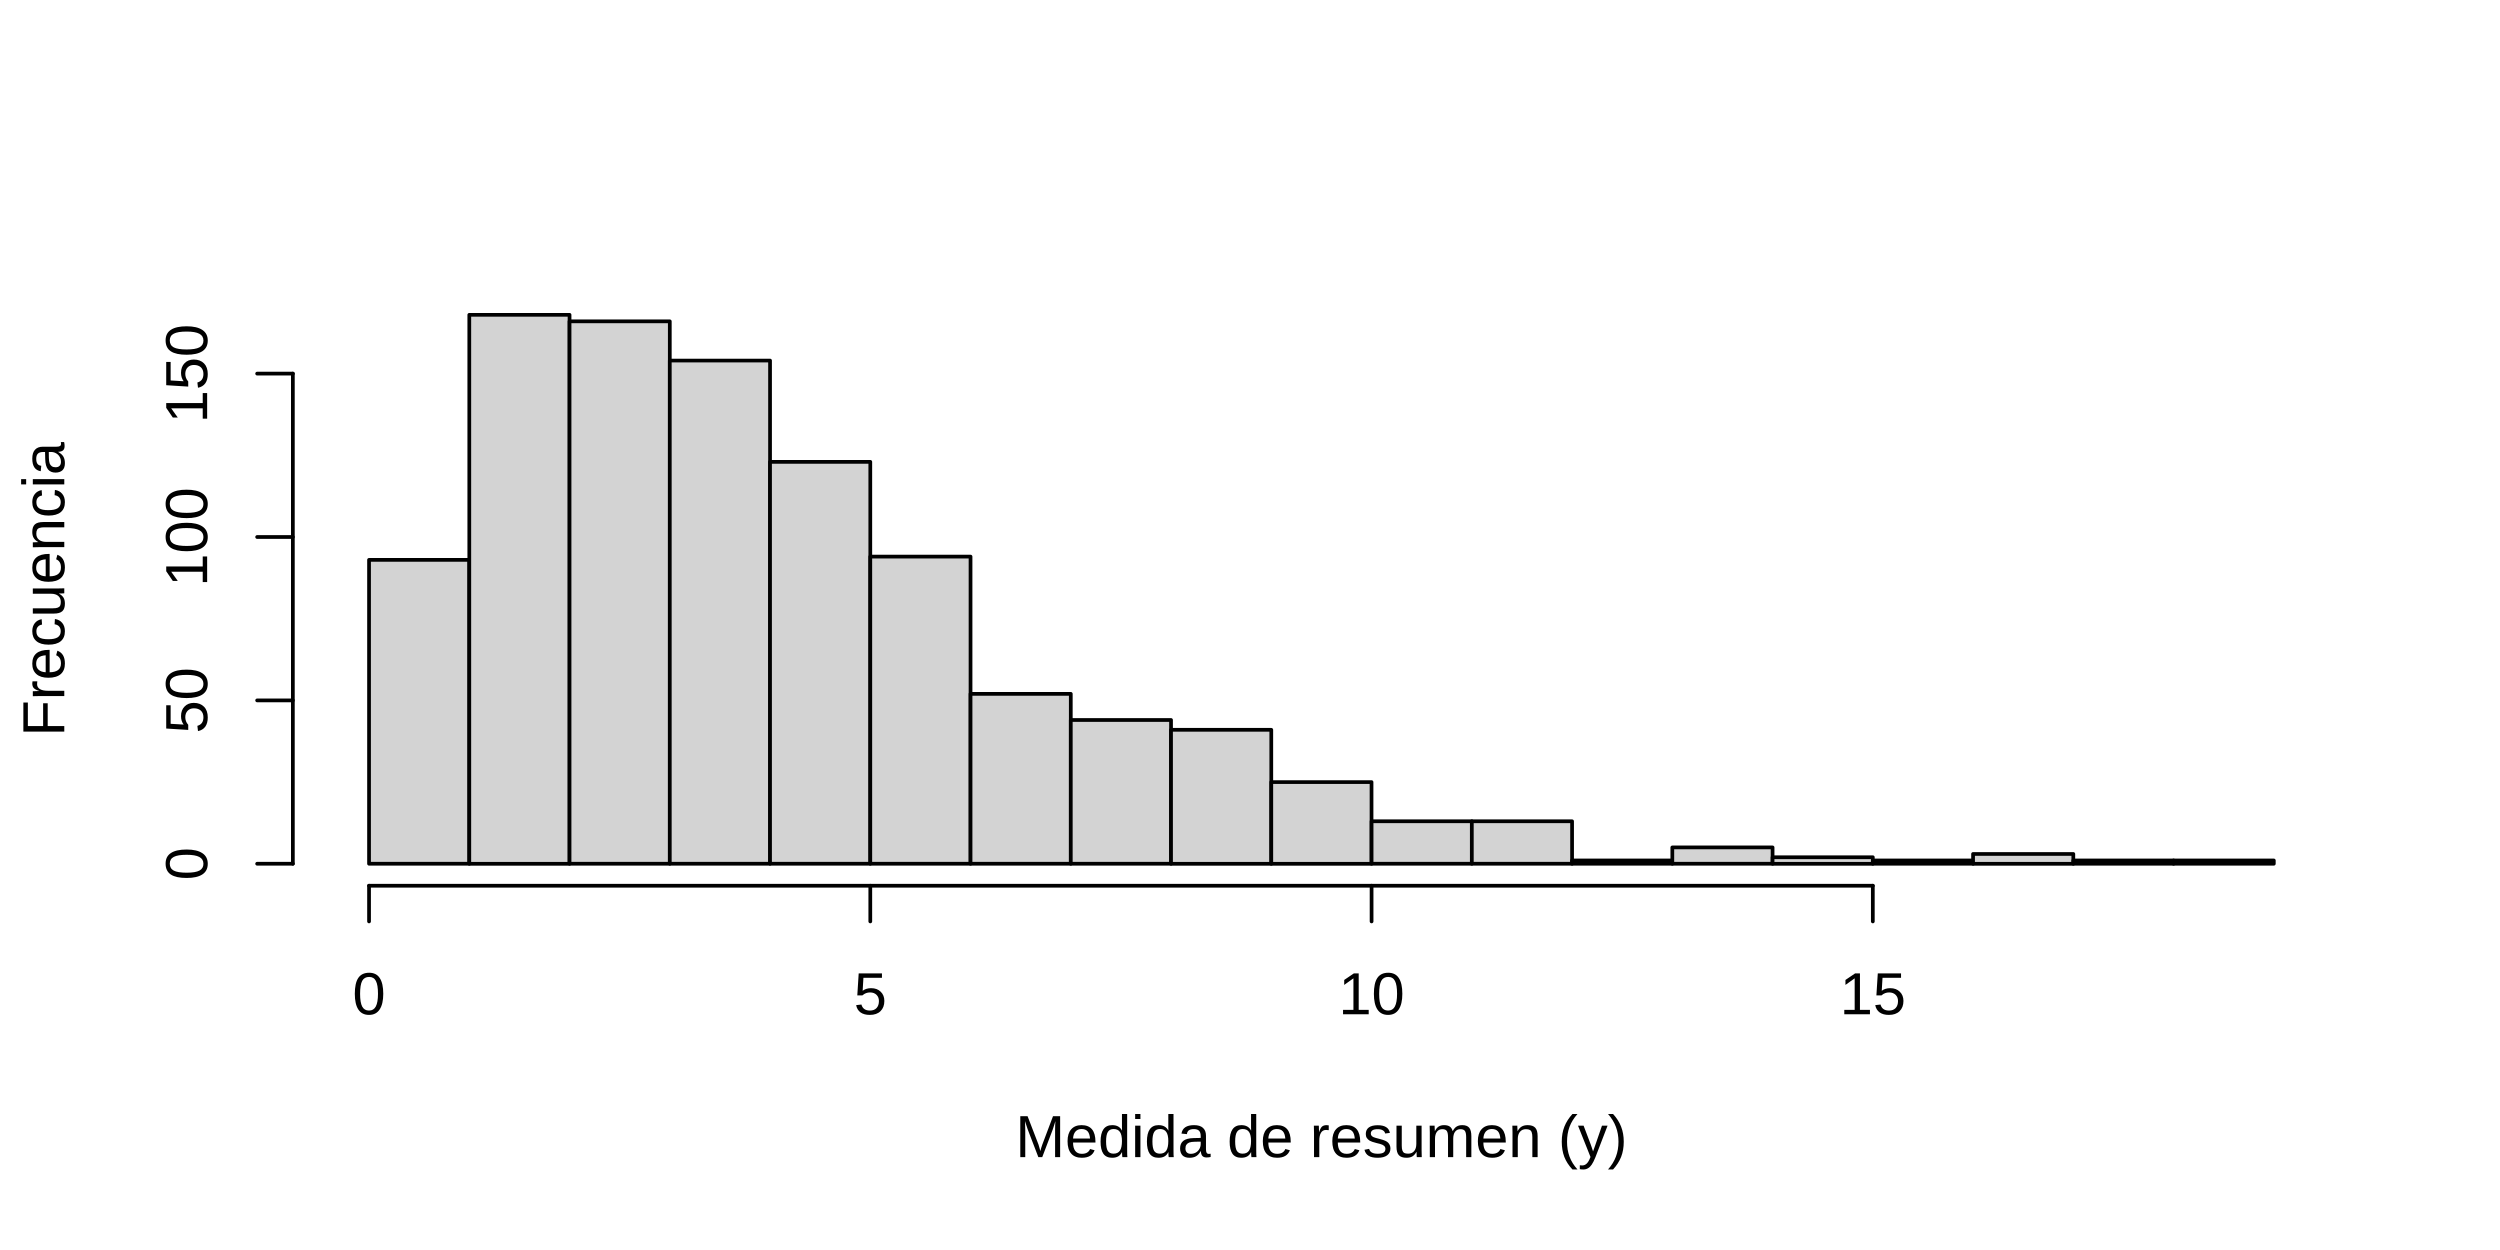
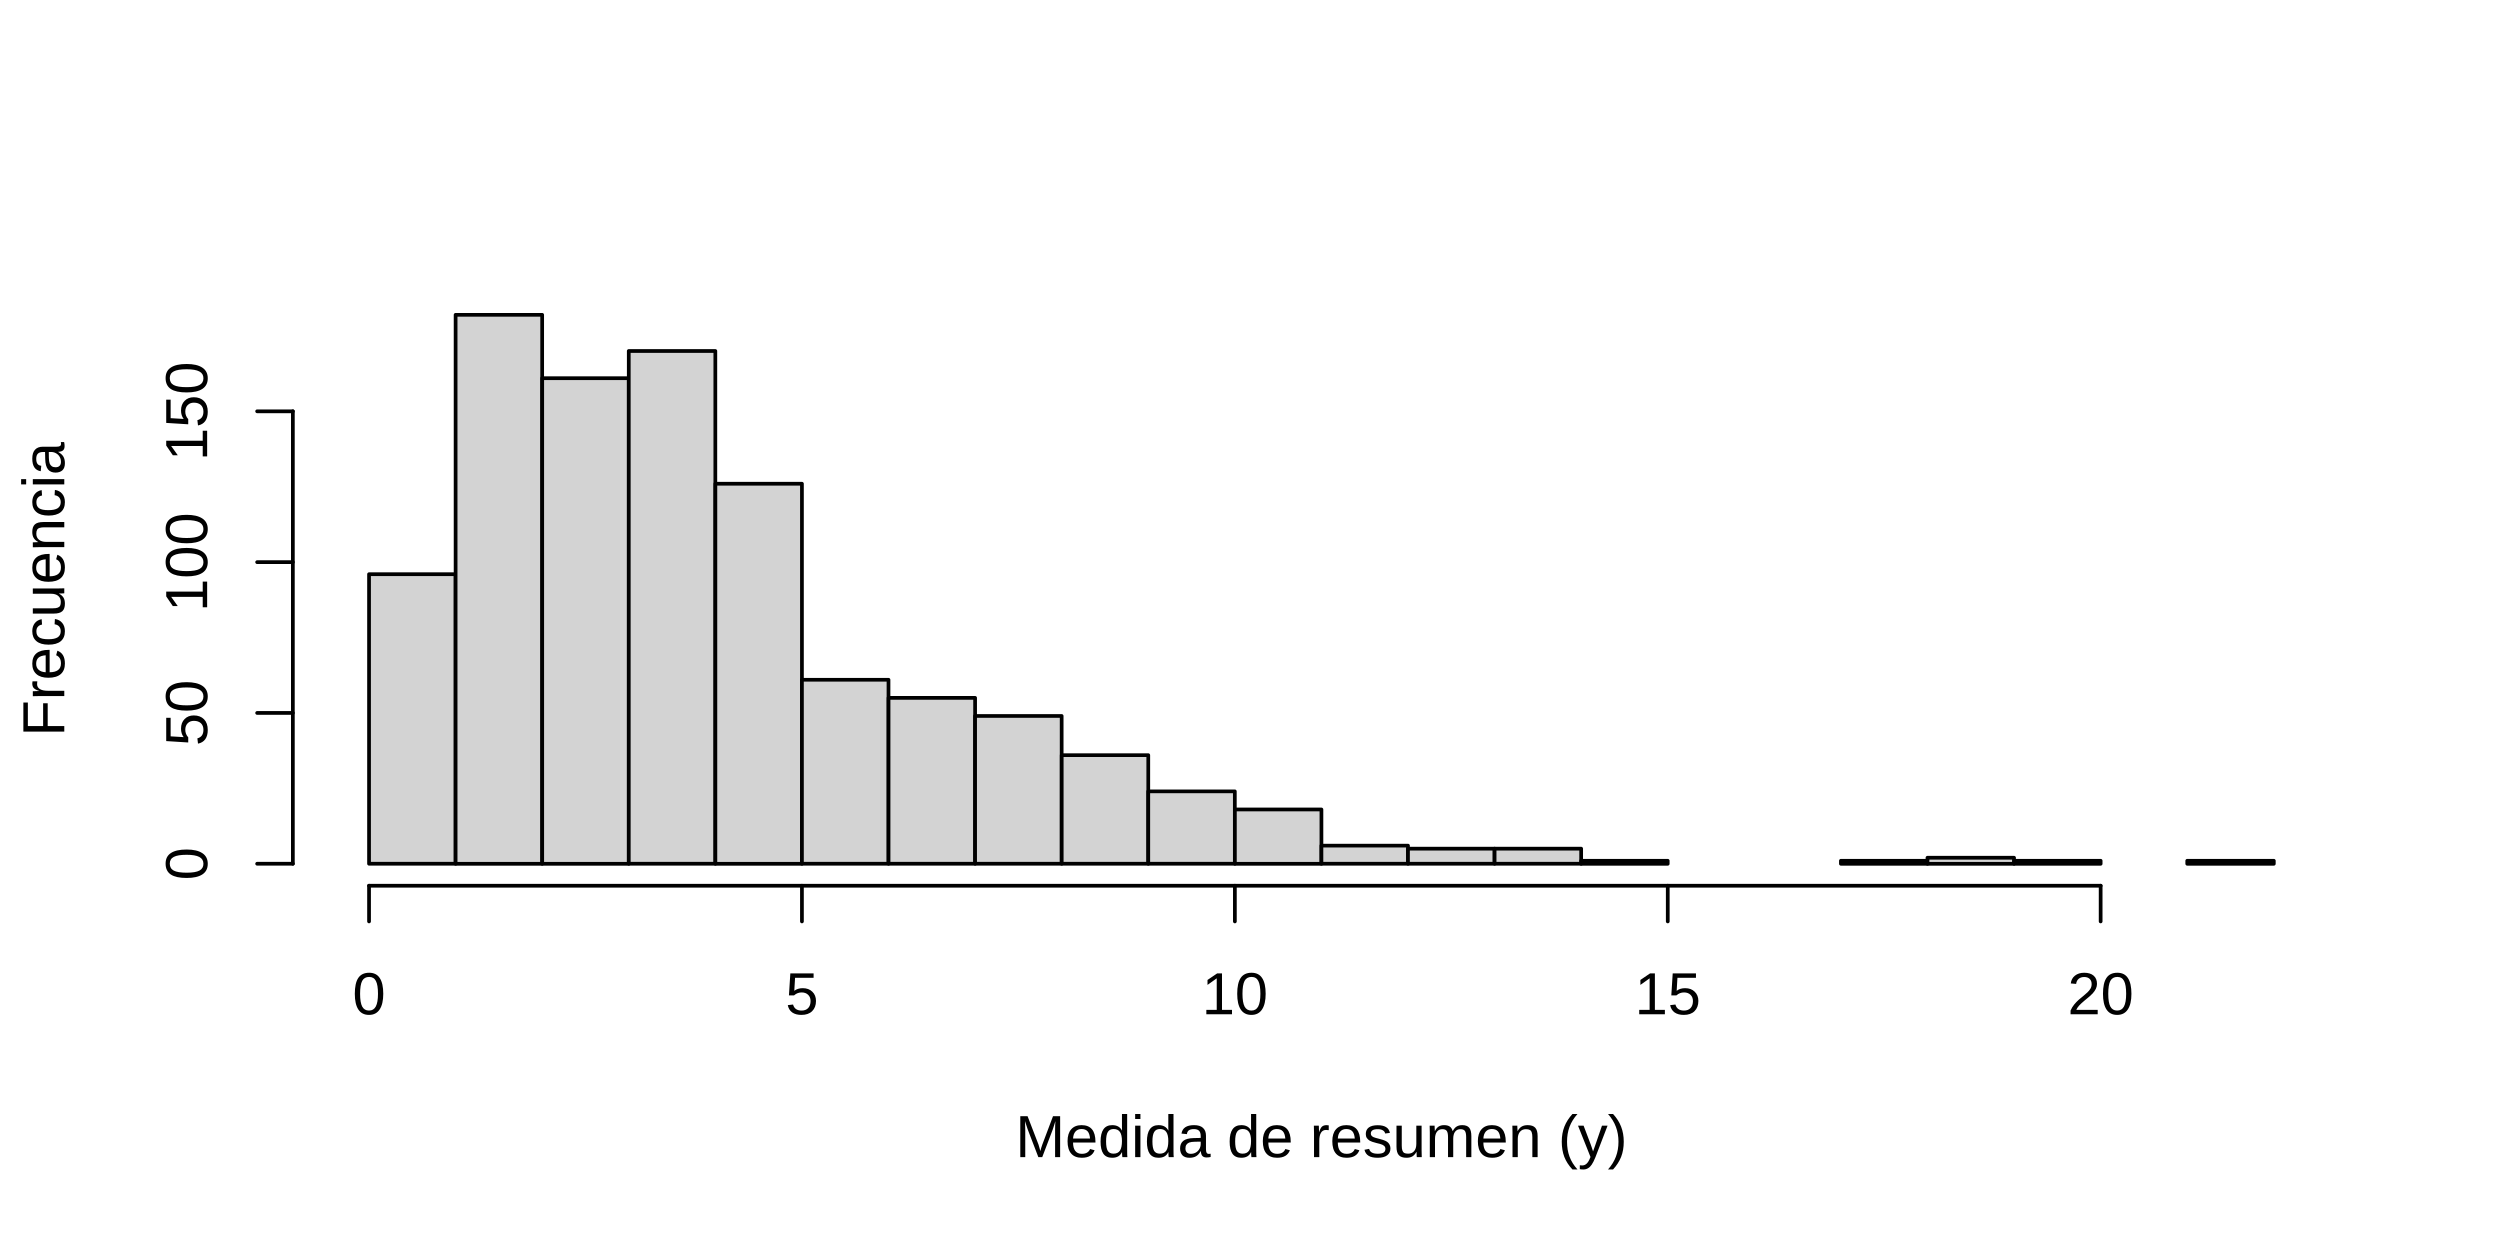
<svg xmlns="http://www.w3.org/2000/svg" class="svglite" width="504.00pt" height="252.00pt" viewBox="0 0 504.00 252.00">
  <defs>
    <style type="text/css">
    .svglite line, .svglite polyline, .svglite polygon, .svglite path, .svglite rect, .svglite circle {
      fill: none;
      stroke: #000000;
      stroke-linecap: round;
      stroke-linejoin: round;
      stroke-miterlimit: 10.00;
    }
  </style>
  </defs>
  <rect width="100%" height="100%" style="stroke: none; fill: #FFFFFF;" />
  <defs>
    <clipPath id="cpMC4wMHw1MDQuMDB8MC4wMHwyNTIuMDA=">
      <rect x="0.00" y="0.00" width="504.00" height="252.00" />
    </clipPath>
  </defs>
  <g clip-path="url(#cpMC4wMHw1MDQuMDB8MC4wMHwyNTIuMDA=)">
    <text x="266.40" y="233.28" text-anchor="middle" style="font-size: 12.00px; font-family: Arial;" textLength="123.41px" lengthAdjust="spacingAndGlyphs">Medida de resumen (y)</text>
    <text transform="translate(12.96,118.80) rotate(-90)" text-anchor="middle" style="font-size: 12.00px; font-family: Arial;" textLength="59.37px" lengthAdjust="spacingAndGlyphs">Frecuencia</text>
-     <line x1="74.40" y1="178.56" x2="377.56" y2="178.56" style="stroke-width: 0.75;" />
+     <line x1="74.40" y1="178.56" x2="423.49" y2="178.56" style="stroke-width: 0.75;" />
    <line x1="74.40" y1="178.56" x2="74.40" y2="185.76" style="stroke-width: 0.75;" />
-     <line x1="175.45" y1="178.56" x2="175.45" y2="185.76" style="stroke-width: 0.75;" />
-     <line x1="276.51" y1="178.56" x2="276.51" y2="185.76" style="stroke-width: 0.75;" />
-     <line x1="377.56" y1="178.56" x2="377.56" y2="185.76" style="stroke-width: 0.75;" />
+     <line x1="161.67" y1="178.56" x2="161.67" y2="185.76" style="stroke-width: 0.75;" />
+     <line x1="248.95" y1="178.56" x2="248.95" y2="185.76" style="stroke-width: 0.75;" />
+     <line x1="336.22" y1="178.56" x2="336.22" y2="185.76" style="stroke-width: 0.75;" />
+     <line x1="423.49" y1="178.56" x2="423.49" y2="185.76" style="stroke-width: 0.75;" />
    <text x="74.40" y="204.48" text-anchor="middle" style="font-size: 12.00px; font-family: Arial;" textLength="6.67px" lengthAdjust="spacingAndGlyphs">0</text>
-     <text x="175.45" y="204.48" text-anchor="middle" style="font-size: 12.00px; font-family: Arial;" textLength="6.67px" lengthAdjust="spacingAndGlyphs">5</text>
-     <text x="276.51" y="204.48" text-anchor="middle" style="font-size: 12.00px; font-family: Arial;" textLength="13.35px" lengthAdjust="spacingAndGlyphs">10</text>
-     <text x="377.56" y="204.48" text-anchor="middle" style="font-size: 12.00px; font-family: Arial;" textLength="13.35px" lengthAdjust="spacingAndGlyphs">15</text>
-     <line x1="59.04" y1="174.13" x2="59.04" y2="75.32" style="stroke-width: 0.75;" />
+     <text x="161.67" y="204.48" text-anchor="middle" style="font-size: 12.00px; font-family: Arial;" textLength="6.67px" lengthAdjust="spacingAndGlyphs">5</text>
+     <text x="248.95" y="204.48" text-anchor="middle" style="font-size: 12.00px; font-family: Arial;" textLength="13.35px" lengthAdjust="spacingAndGlyphs">10</text>
+     <text x="336.22" y="204.48" text-anchor="middle" style="font-size: 12.00px; font-family: Arial;" textLength="13.35px" lengthAdjust="spacingAndGlyphs">15</text>
+     <text x="423.49" y="204.48" text-anchor="middle" style="font-size: 12.00px; font-family: Arial;" textLength="13.35px" lengthAdjust="spacingAndGlyphs">20</text>
+     <line x1="59.04" y1="174.13" x2="59.04" y2="82.92" style="stroke-width: 0.75;" />
    <line x1="59.04" y1="174.13" x2="51.84" y2="174.13" style="stroke-width: 0.75;" />
-     <line x1="59.04" y1="141.20" x2="51.84" y2="141.20" style="stroke-width: 0.75;" />
-     <line x1="59.04" y1="108.26" x2="51.84" y2="108.26" style="stroke-width: 0.75;" />
-     <line x1="59.04" y1="75.32" x2="51.84" y2="75.32" style="stroke-width: 0.75;" />
+     <line x1="59.04" y1="143.73" x2="51.84" y2="143.73" style="stroke-width: 0.75;" />
+     <line x1="59.04" y1="113.33" x2="51.84" y2="113.33" style="stroke-width: 0.75;" />
+     <line x1="59.04" y1="82.92" x2="51.84" y2="82.92" style="stroke-width: 0.75;" />
    <text transform="translate(41.76,174.13) rotate(-90)" text-anchor="middle" style="font-size: 12.00px; font-family: Arial;" textLength="6.67px" lengthAdjust="spacingAndGlyphs">0</text>
-     <text transform="translate(41.76,141.20) rotate(-90)" text-anchor="middle" style="font-size: 12.00px; font-family: Arial;" textLength="13.35px" lengthAdjust="spacingAndGlyphs">50</text>
-     <text transform="translate(41.76,108.26) rotate(-90)" text-anchor="middle" style="font-size: 12.00px; font-family: Arial;" textLength="20.02px" lengthAdjust="spacingAndGlyphs">100</text>
-     <text transform="translate(41.76,75.32) rotate(-90)" text-anchor="middle" style="font-size: 12.00px; font-family: Arial;" textLength="20.02px" lengthAdjust="spacingAndGlyphs">150</text>
+     <text transform="translate(41.76,143.73) rotate(-90)" text-anchor="middle" style="font-size: 12.00px; font-family: Arial;" textLength="13.35px" lengthAdjust="spacingAndGlyphs">50</text>
+     <text transform="translate(41.76,113.33) rotate(-90)" text-anchor="middle" style="font-size: 12.00px; font-family: Arial;" textLength="20.02px" lengthAdjust="spacingAndGlyphs">100</text>
+     <text transform="translate(41.76,82.92) rotate(-90)" text-anchor="middle" style="font-size: 12.00px; font-family: Arial;" textLength="20.02px" lengthAdjust="spacingAndGlyphs">150</text>
  </g>
  <defs>
    <clipPath id="cpNTkuMDR8NDczLjc2fDU5LjA0fDE3OC41Ng==">
      <rect x="59.04" y="59.04" width="414.72" height="119.52" />
    </clipPath>
  </defs>
  <g clip-path="url(#cpNTkuMDR8NDczLjc2fDU5LjA0fDE3OC41Ng==)">
-     <rect x="74.40" y="112.87" width="20.21" height="61.26" style="stroke-width: 0.75; fill: #D3D3D3;" />
-     <rect x="94.61" y="63.47" width="20.21" height="110.67" style="stroke-width: 0.75; fill: #D3D3D3;" />
-     <rect x="114.82" y="64.78" width="20.21" height="109.35" style="stroke-width: 0.75; fill: #D3D3D3;" />
-     <rect x="135.03" y="72.69" width="20.21" height="101.44" style="stroke-width: 0.75; fill: #D3D3D3;" />
-     <rect x="155.24" y="93.11" width="20.21" height="81.02" style="stroke-width: 0.75; fill: #D3D3D3;" />
-     <rect x="175.45" y="112.21" width="20.21" height="61.92" style="stroke-width: 0.75; fill: #D3D3D3;" />
-     <rect x="195.66" y="139.88" width="20.21" height="34.25" style="stroke-width: 0.75; fill: #D3D3D3;" />
-     <rect x="215.87" y="145.15" width="20.21" height="28.98" style="stroke-width: 0.75; fill: #D3D3D3;" />
-     <rect x="236.08" y="147.13" width="20.21" height="27.01" style="stroke-width: 0.75; fill: #D3D3D3;" />
-     <rect x="256.29" y="157.67" width="20.21" height="16.47" style="stroke-width: 0.75; fill: #D3D3D3;" />
-     <rect x="276.51" y="165.57" width="20.21" height="8.56" style="stroke-width: 0.75; fill: #D3D3D3;" />
-     <rect x="296.72" y="165.57" width="20.21" height="8.56" style="stroke-width: 0.75; fill: #D3D3D3;" />
-     <rect x="316.93" y="173.47" width="20.21" height="0.66" style="stroke-width: 0.75; fill: #D3D3D3;" />
-     <rect x="337.14" y="170.84" width="20.21" height="3.29" style="stroke-width: 0.75; fill: #D3D3D3;" />
-     <rect x="357.35" y="172.82" width="20.21" height="1.32" style="stroke-width: 0.75; fill: #D3D3D3;" />
-     <rect x="377.56" y="173.47" width="20.21" height="0.66" style="stroke-width: 0.75; fill: #D3D3D3;" />
-     <rect x="397.77" y="172.16" width="20.21" height="1.98" style="stroke-width: 0.75; fill: #D3D3D3;" />
-     <rect x="417.98" y="173.47" width="20.21" height="0.66" style="stroke-width: 0.75; fill: #D3D3D3;" />
-     <rect x="438.19" y="173.47" width="20.21" height="0.66" style="stroke-width: 0.75; fill: #D3D3D3;" />
+     <rect x="74.40" y="115.76" width="17.45" height="58.37" style="stroke-width: 0.75; fill: #D3D3D3;" />
+     <rect x="91.85" y="63.47" width="17.45" height="110.67" style="stroke-width: 0.75; fill: #D3D3D3;" />
+     <rect x="109.31" y="76.24" width="17.45" height="97.90" style="stroke-width: 0.75; fill: #D3D3D3;" />
+     <rect x="126.76" y="70.76" width="17.45" height="103.37" style="stroke-width: 0.75; fill: #D3D3D3;" />
+     <rect x="144.22" y="97.52" width="17.45" height="76.62" style="stroke-width: 0.75; fill: #D3D3D3;" />
+     <rect x="161.67" y="137.04" width="17.45" height="37.09" style="stroke-width: 0.75; fill: #D3D3D3;" />
+     <rect x="179.13" y="140.69" width="17.45" height="33.44" style="stroke-width: 0.75; fill: #D3D3D3;" />
+     <rect x="196.58" y="144.34" width="17.45" height="29.79" style="stroke-width: 0.75; fill: #D3D3D3;" />
+     <rect x="214.04" y="152.24" width="17.45" height="21.89" style="stroke-width: 0.75; fill: #D3D3D3;" />
+     <rect x="231.49" y="159.54" width="17.45" height="14.59" style="stroke-width: 0.75; fill: #D3D3D3;" />
+     <rect x="248.95" y="163.19" width="17.45" height="10.95" style="stroke-width: 0.75; fill: #D3D3D3;" />
+     <rect x="266.40" y="170.48" width="17.45" height="3.65" style="stroke-width: 0.75; fill: #D3D3D3;" />
+     <rect x="283.85" y="171.09" width="17.45" height="3.04" style="stroke-width: 0.75; fill: #D3D3D3;" />
+     <rect x="301.31" y="171.09" width="17.45" height="3.04" style="stroke-width: 0.75; fill: #D3D3D3;" />
+     <rect x="318.76" y="173.53" width="17.45" height="0.61" style="stroke-width: 0.75; fill: #D3D3D3;" />
+     <rect x="336.22" y="174.13" width="17.45" height="0.00" style="stroke-width: 0.75; fill: #D3D3D3;" />
+     <rect x="353.67" y="174.13" width="17.45" height="0.00" style="stroke-width: 0.75; fill: #D3D3D3;" />
+     <rect x="371.13" y="173.53" width="17.45" height="0.61" style="stroke-width: 0.75; fill: #D3D3D3;" />
+     <rect x="388.58" y="172.92" width="17.45" height="1.22" style="stroke-width: 0.75; fill: #D3D3D3;" />
+     <rect x="406.04" y="173.53" width="17.45" height="0.61" style="stroke-width: 0.75; fill: #D3D3D3;" />
+     <rect x="423.49" y="174.13" width="17.45" height="0.00" style="stroke-width: 0.75; fill: #D3D3D3;" />
+     <rect x="440.95" y="173.53" width="17.45" height="0.61" style="stroke-width: 0.75; fill: #D3D3D3;" />
  </g>
</svg>
